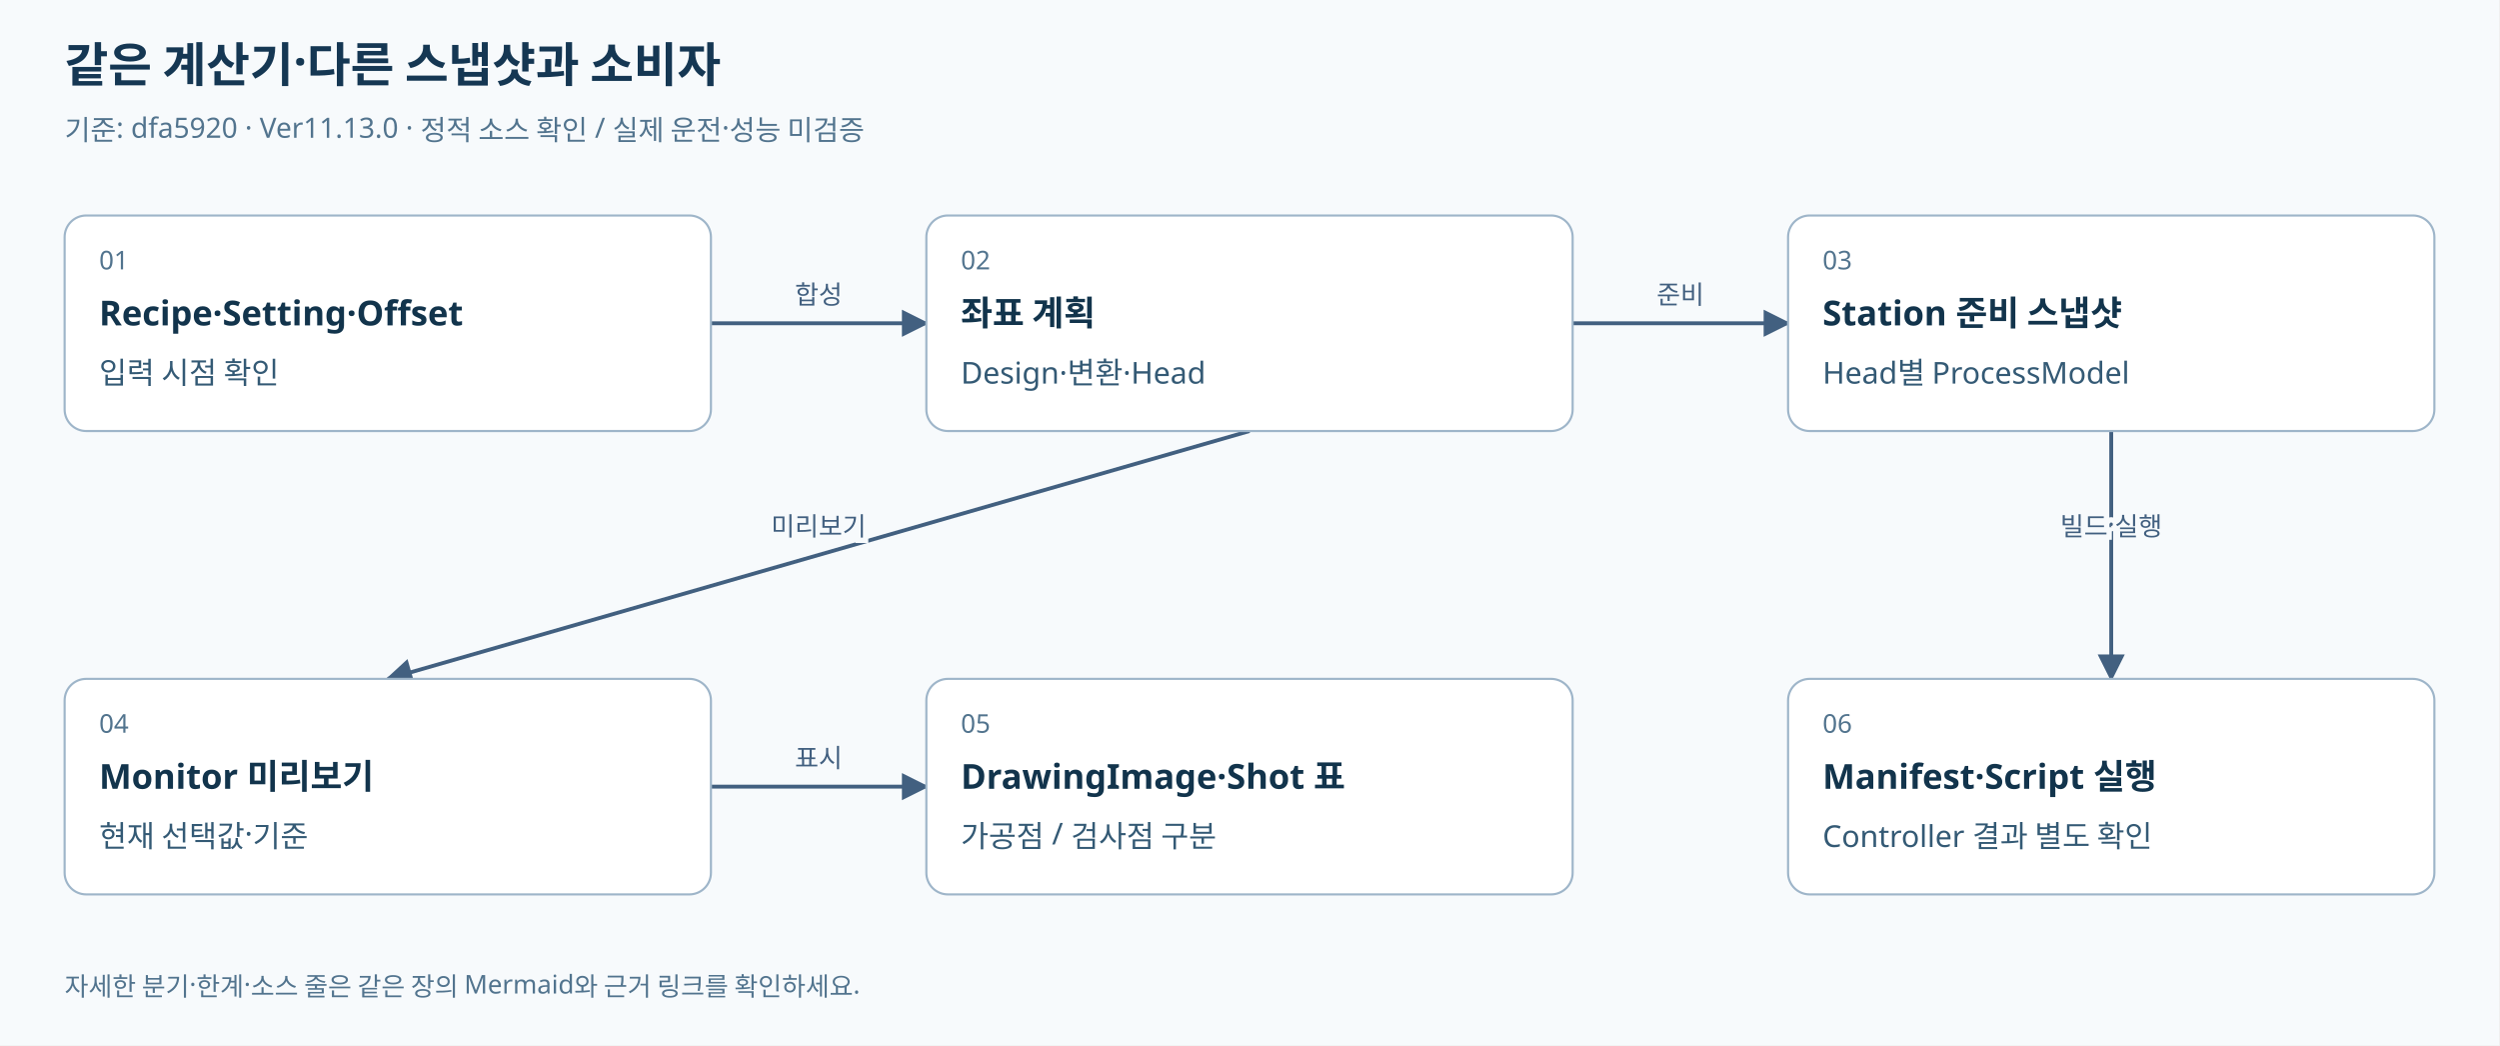
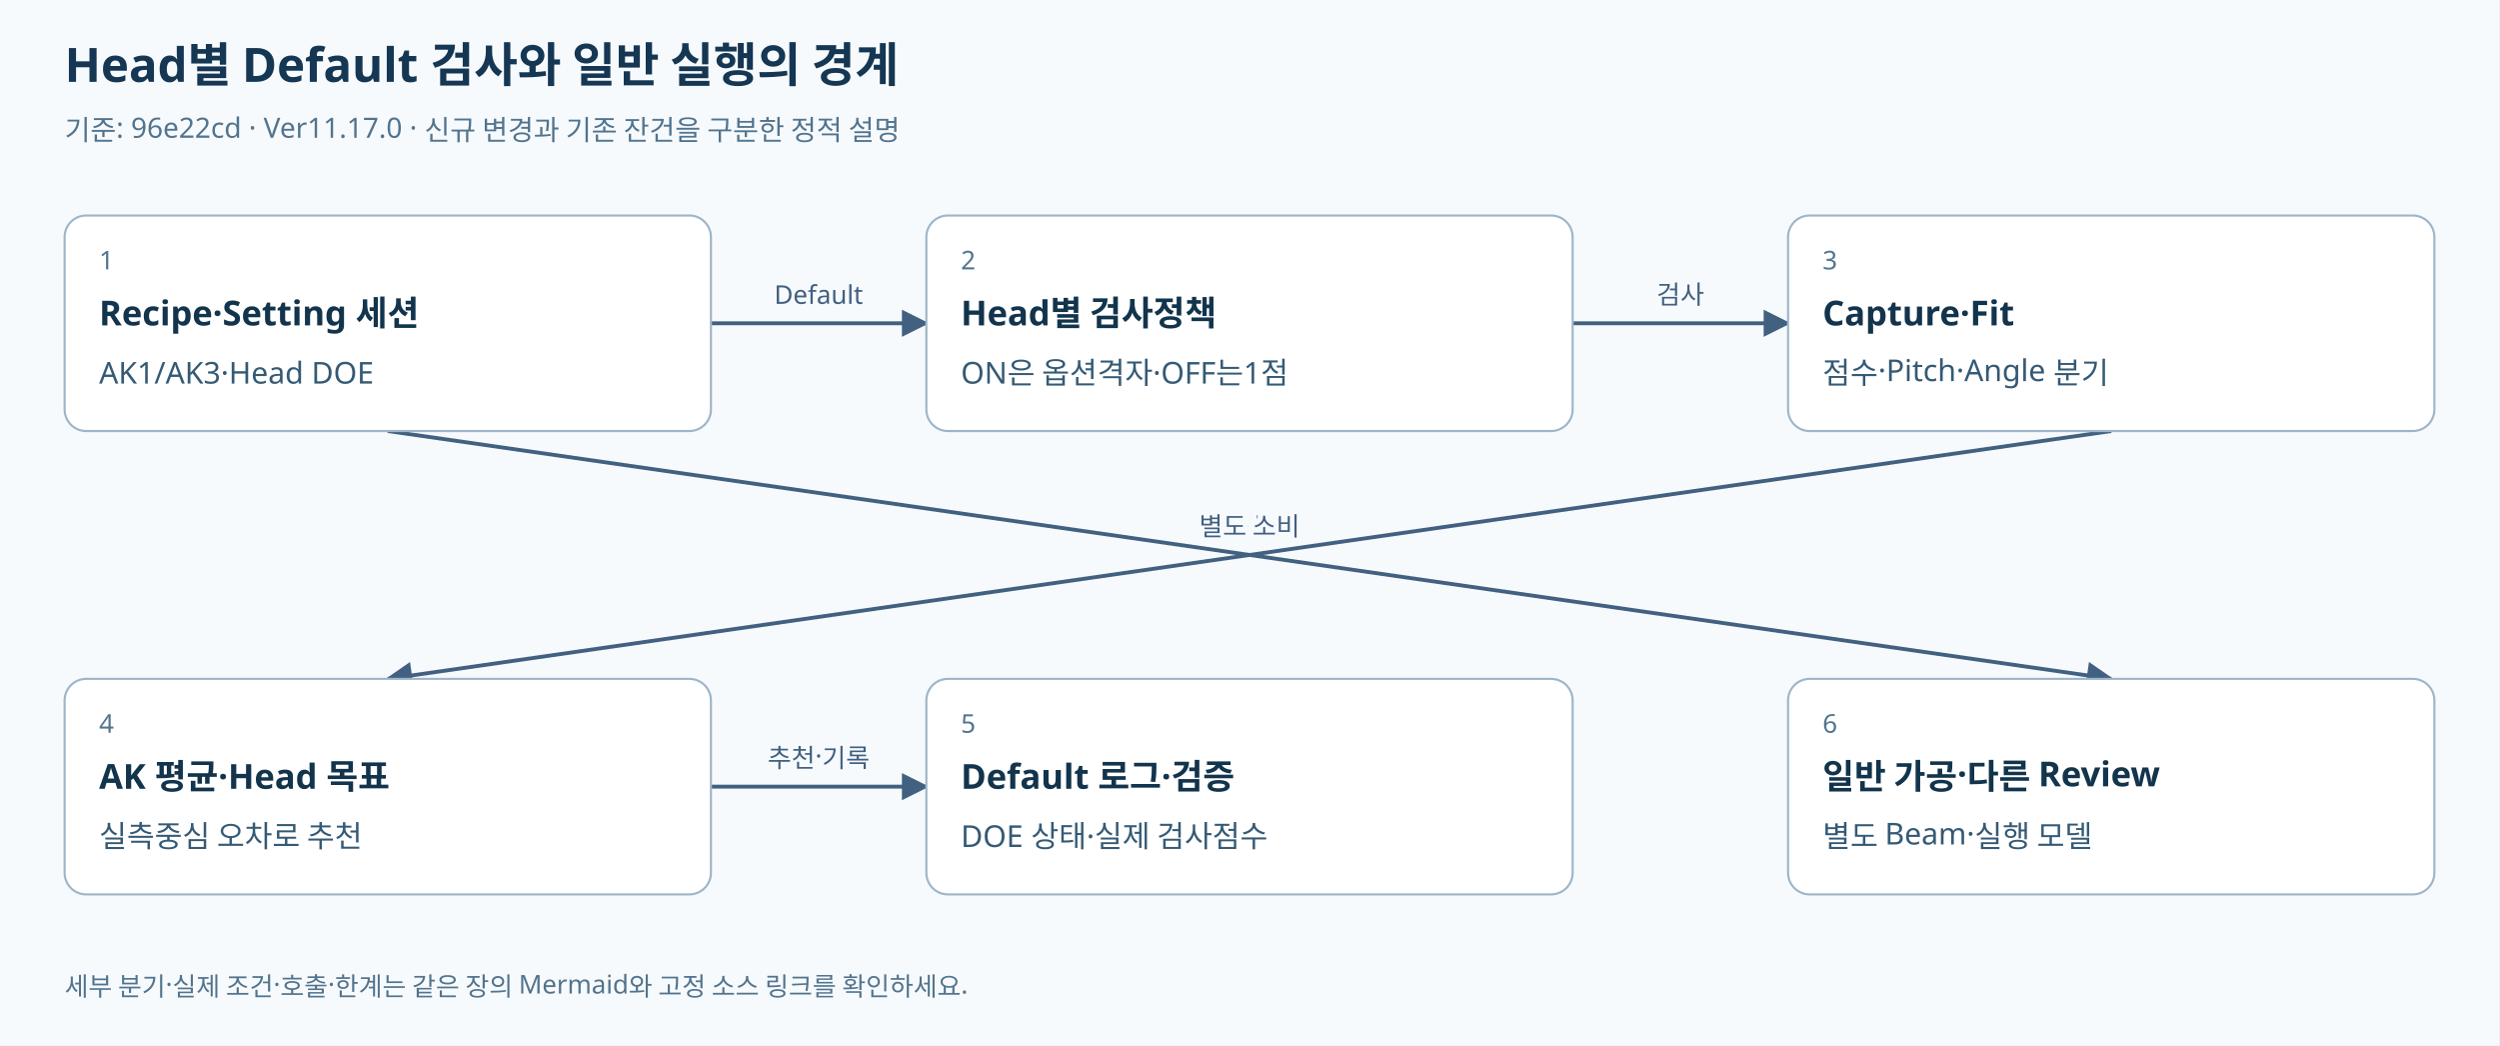
- <svg xmlns="http://www.w3.org/2000/svg" width="1160" height="485" viewBox="0 0 1160 485" role="img" aria-label="같은 계산기·다른 스냅샷과 소비자">
+ <svg xmlns="http://www.w3.org/2000/svg" width="1160" height="485" viewBox="0 0 1160 485" role="img" aria-label="Head별 Default 검사와 일반 실행의 경계">
  <defs>
    <marker id="arrow" viewBox="0 0 10 10" refX="9" refY="5" markerWidth="7" markerHeight="7" orient="auto">
      <path d="M0 0 L10 5 L0 10z" fill="#426080" />
    </marker>
  </defs>
  <rect width="1160" height="485" fill="#f7fafc" />
  <g font-family="Malgun Gothic,Segoe UI,sans-serif">
-     <text x="30" y="38" font-size="22" font-weight="bold" fill="#153753">같은 계산기·다른 스냅샷과 소비자</text>
-     <text x="30" y="65" font-size="13" fill="#52748e">기준: dfa5920 · Ver11.13.0 · 정적 소스 확인 / 실제 운전·성능 미검증</text>
+     <text x="30" y="38" font-size="22" font-weight="bold" fill="#153753">Head별 Default 검사와 일반 실행의 경계</text>
+     <text x="30" y="65" font-size="13" fill="#52748e">기준: 96e22cd · Ver11.17.0 · 신규 변경과 기존 잔건을 구분한 정적 설명</text>
    <path d="M330 150 L430 150" fill="none" stroke="#426080" stroke-width="1.8" marker-end="url(#arrow)" />
-     <text x="380" y="141" text-anchor="middle" font-size="12" fill="#426080" paint-order="stroke" stroke="#f7fafc" stroke-width="5">합성</text>
+     <text x="380" y="141" text-anchor="middle" font-size="12" fill="#426080" paint-order="stroke" stroke="#f7fafc" stroke-width="5">Default</text>
    <path d="M730 150 L830 150" fill="none" stroke="#426080" stroke-width="1.8" marker-end="url(#arrow)" />
-     <text x="780" y="141" text-anchor="middle" font-size="12" fill="#426080" paint-order="stroke" stroke="#f7fafc" stroke-width="5">준비</text>
-     <path d="M580 200 L180 315" fill="none" stroke="#426080" stroke-width="1.8" marker-end="url(#arrow)" />
-     <text x="380" y="248.5" text-anchor="middle" font-size="12" fill="#426080" paint-order="stroke" stroke="#f7fafc" stroke-width="5">미리보기</text>
+     <text x="780" y="141" text-anchor="middle" font-size="12" fill="#426080" paint-order="stroke" stroke="#f7fafc" stroke-width="5">검사</text>
+     <path d="M980 200 L180 315" fill="none" stroke="#426080" stroke-width="1.8" marker-end="url(#arrow)" />
+     <text x="580" y="248.5" text-anchor="middle" font-size="12" fill="#426080" paint-order="stroke" stroke="#f7fafc" stroke-width="5">중심</text>
    <path d="M330 365 L430 365" fill="none" stroke="#426080" stroke-width="1.8" marker-end="url(#arrow)" />
-     <text x="380" y="356" text-anchor="middle" font-size="12" fill="#426080" paint-order="stroke" stroke="#f7fafc" stroke-width="5">표시</text>
-     <path d="M980 200 L980 315" fill="none" stroke="#426080" stroke-width="1.8" marker-end="url(#arrow)" />
-     <text x="980" y="248.5" text-anchor="middle" font-size="12" fill="#426080" paint-order="stroke" stroke="#f7fafc" stroke-width="5">빌드·실행</text>
+     <text x="380" y="356" text-anchor="middle" font-size="12" fill="#426080" paint-order="stroke" stroke="#f7fafc" stroke-width="5">추천·기록</text>
+     <path d="M180 200 L980 315" fill="none" stroke="#426080" stroke-width="1.8" marker-end="url(#arrow)" />
+     <text x="580" y="248.5" text-anchor="middle" font-size="12" fill="#426080" paint-order="stroke" stroke="#f7fafc" stroke-width="5">별도 소비</text>
    <rect x="30" y="100" width="300" height="100" rx="10" fill="white" stroke="#9eb5c9" />
-     <text x="46" y="125" font-size="12" fill="#52748e">01</text>
-     <text x="46" y="151" font-size="16" font-weight="bold" fill="#12344c">Recipe·Setting·Offset</text>
-     <text x="46" y="178" font-size="14" fill="#345a75">입력 시점 확인</text>
+     <text x="46" y="125" font-size="12" fill="#52748e">1</text>
+     <text x="46" y="151" font-size="16" font-weight="bold" fill="#12344c">Recipe·Setting 세션</text>
+     <text x="46" y="178" font-size="14" fill="#345a75">AK1/AK3·Head DOE</text>
    <rect x="430" y="100" width="300" height="100" rx="10" fill="white" stroke="#9eb5c9" />
-     <text x="446" y="125" font-size="12" fill="#52748e">02</text>
-     <text x="446" y="151" font-size="16" font-weight="bold" fill="#12344c">좌표 계획</text>
-     <text x="446" y="178" font-size="14" fill="#345a75">Design·변환·Head</text>
+     <text x="446" y="125" font-size="12" fill="#52748e">2</text>
+     <text x="446" y="151" font-size="16" font-weight="bold" fill="#12344c">Head별 검사정책</text>
+     <text x="446" y="178" font-size="14" fill="#345a75">ON은 옵션격자·OFF는1점</text>
    <rect x="830" y="100" width="300" height="100" rx="10" fill="white" stroke="#9eb5c9" />
-     <text x="846" y="125" font-size="12" fill="#52748e">03</text>
-     <text x="846" y="151" font-size="16" font-weight="bold" fill="#12344c">Station 준비 스냅샷</text>
-     <text x="846" y="178" font-size="14" fill="#345a75">Head별 ProcessModel</text>
+     <text x="846" y="125" font-size="12" fill="#52748e">3</text>
+     <text x="846" y="151" font-size="16" font-weight="bold" fill="#12344c">Capture·Fit</text>
+     <text x="846" y="178" font-size="14" fill="#345a75">점수·Pitch·Angle 분기</text>
    <rect x="30" y="315" width="300" height="100" rx="10" fill="white" stroke="#9eb5c9" />
-     <text x="46" y="340" font-size="12" fill="#52748e">04</text>
-     <text x="46" y="366" font-size="16" font-weight="bold" fill="#12344c">Monitor 미리보기</text>
-     <text x="46" y="393" font-size="14" fill="#345a75">현재 선택값·기준</text>
+     <text x="46" y="340" font-size="12" fill="#52748e">4</text>
+     <text x="46" y="366" font-size="16" font-weight="bold" fill="#12344c">AK 평균·Head 목표</text>
+     <text x="46" y="393" font-size="14" fill="#345a75">실측중심 오차로 추천</text>
    <rect x="430" y="315" width="300" height="100" rx="10" fill="white" stroke="#9eb5c9" />
-     <text x="446" y="340" font-size="12" fill="#52748e">05</text>
-     <text x="446" y="366" font-size="16" font-weight="bold" fill="#12344c">DrawingImage·Shot 표</text>
-     <text x="446" y="393" font-size="14" fill="#345a75">가공점 / 검사점 구분</text>
+     <text x="446" y="340" font-size="12" fill="#52748e">5</text>
+     <text x="446" y="366" font-size="16" font-weight="bold" fill="#12344c">Default 로그·검증</text>
+     <text x="446" y="393" font-size="14" fill="#345a75">DOE 상태·실제 검사점수</text>
    <rect x="830" y="315" width="300" height="100" rx="10" fill="white" stroke="#9eb5c9" />
-     <text x="846" y="340" font-size="12" fill="#52748e">06</text>
-     <text x="846" y="366" font-size="16" font-weight="bold" fill="#12344c">Manifest·Script 실행</text>
-     <text x="846" y="393" font-size="14" fill="#345a75">Controller 결과 별도 확인</text>
-     <text x="30" y="462" font-size="12" fill="#52748e">자세한 분기·한계·소스 줄은 같은 장의 Mermaid와 근거 링크를 확인하세요.</text>
+     <text x="846" y="340" font-size="12" fill="#52748e">6</text>
+     <text x="846" y="366" font-size="16" font-weight="bold" fill="#12344c">일반 가공·다른 Review</text>
+     <text x="846" y="393" font-size="14" fill="#345a75">별도 Beam·실행 모델</text>
+     <text x="30" y="462" font-size="12" fill="#52748e">세부 분기·실제 조건·호출·한계는 같은 장의 Mermaid와 고정 소스 링크를 확인하세요.</text>
  </g>
</svg>
